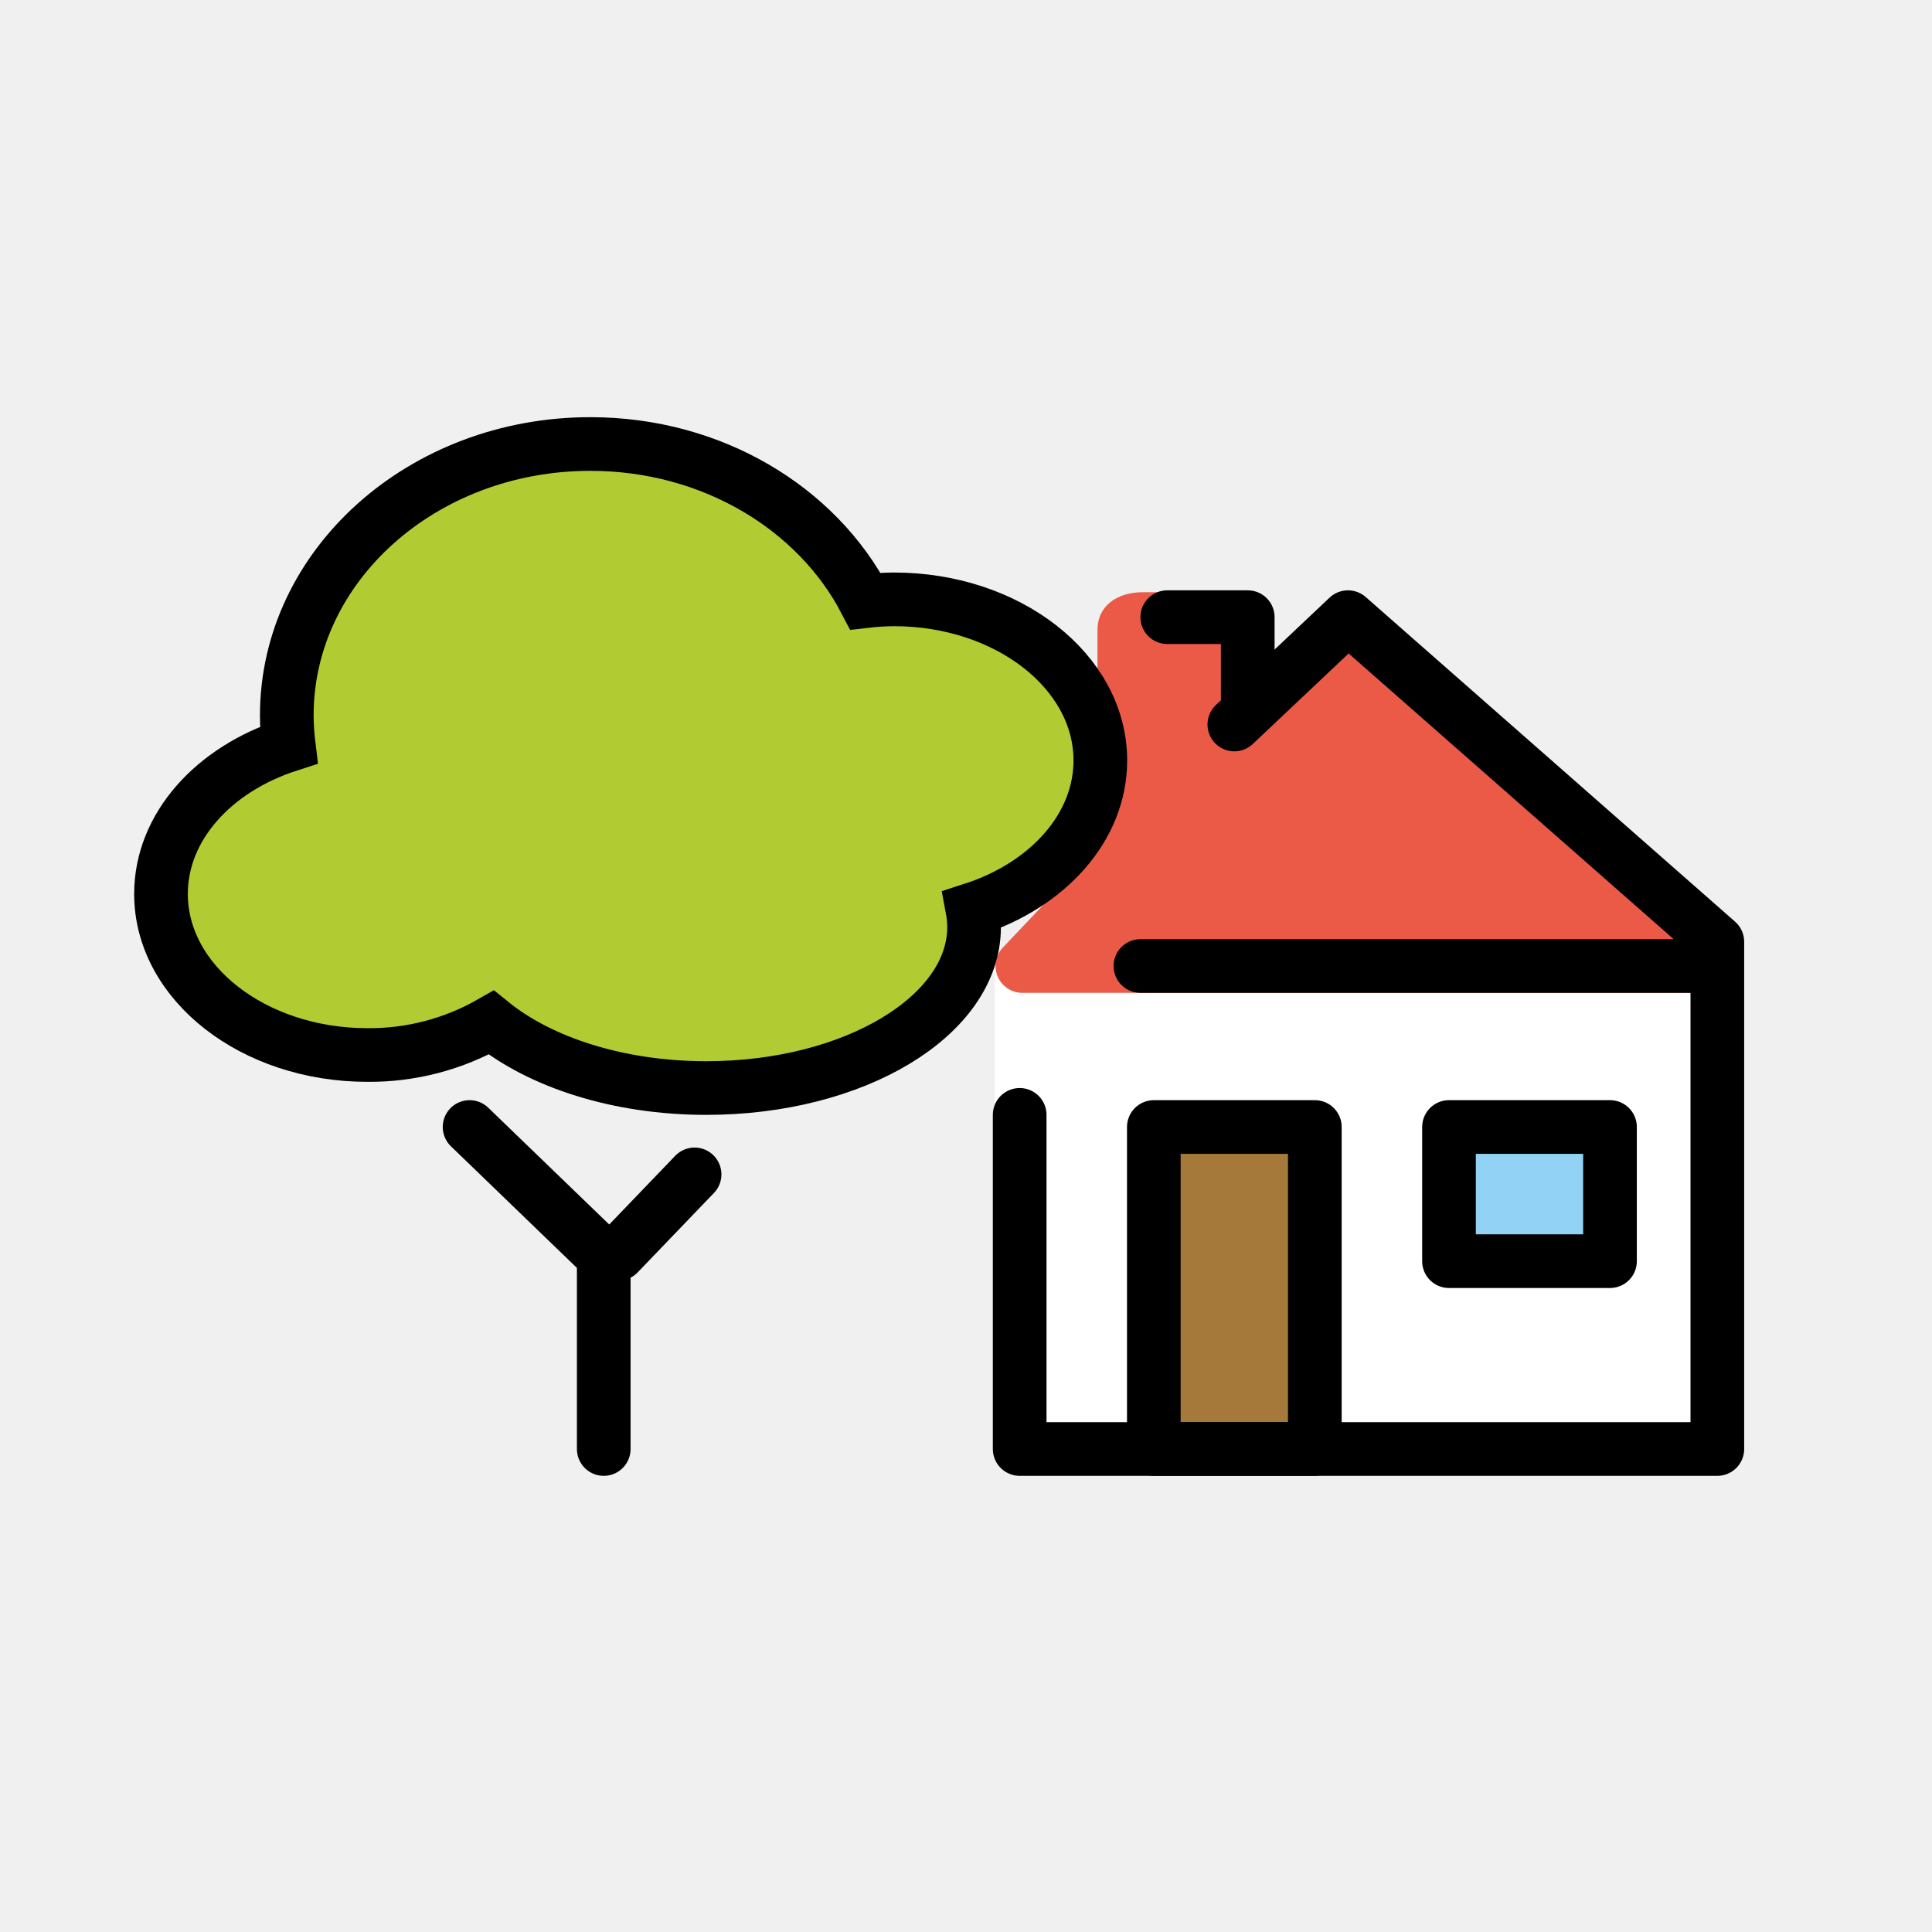
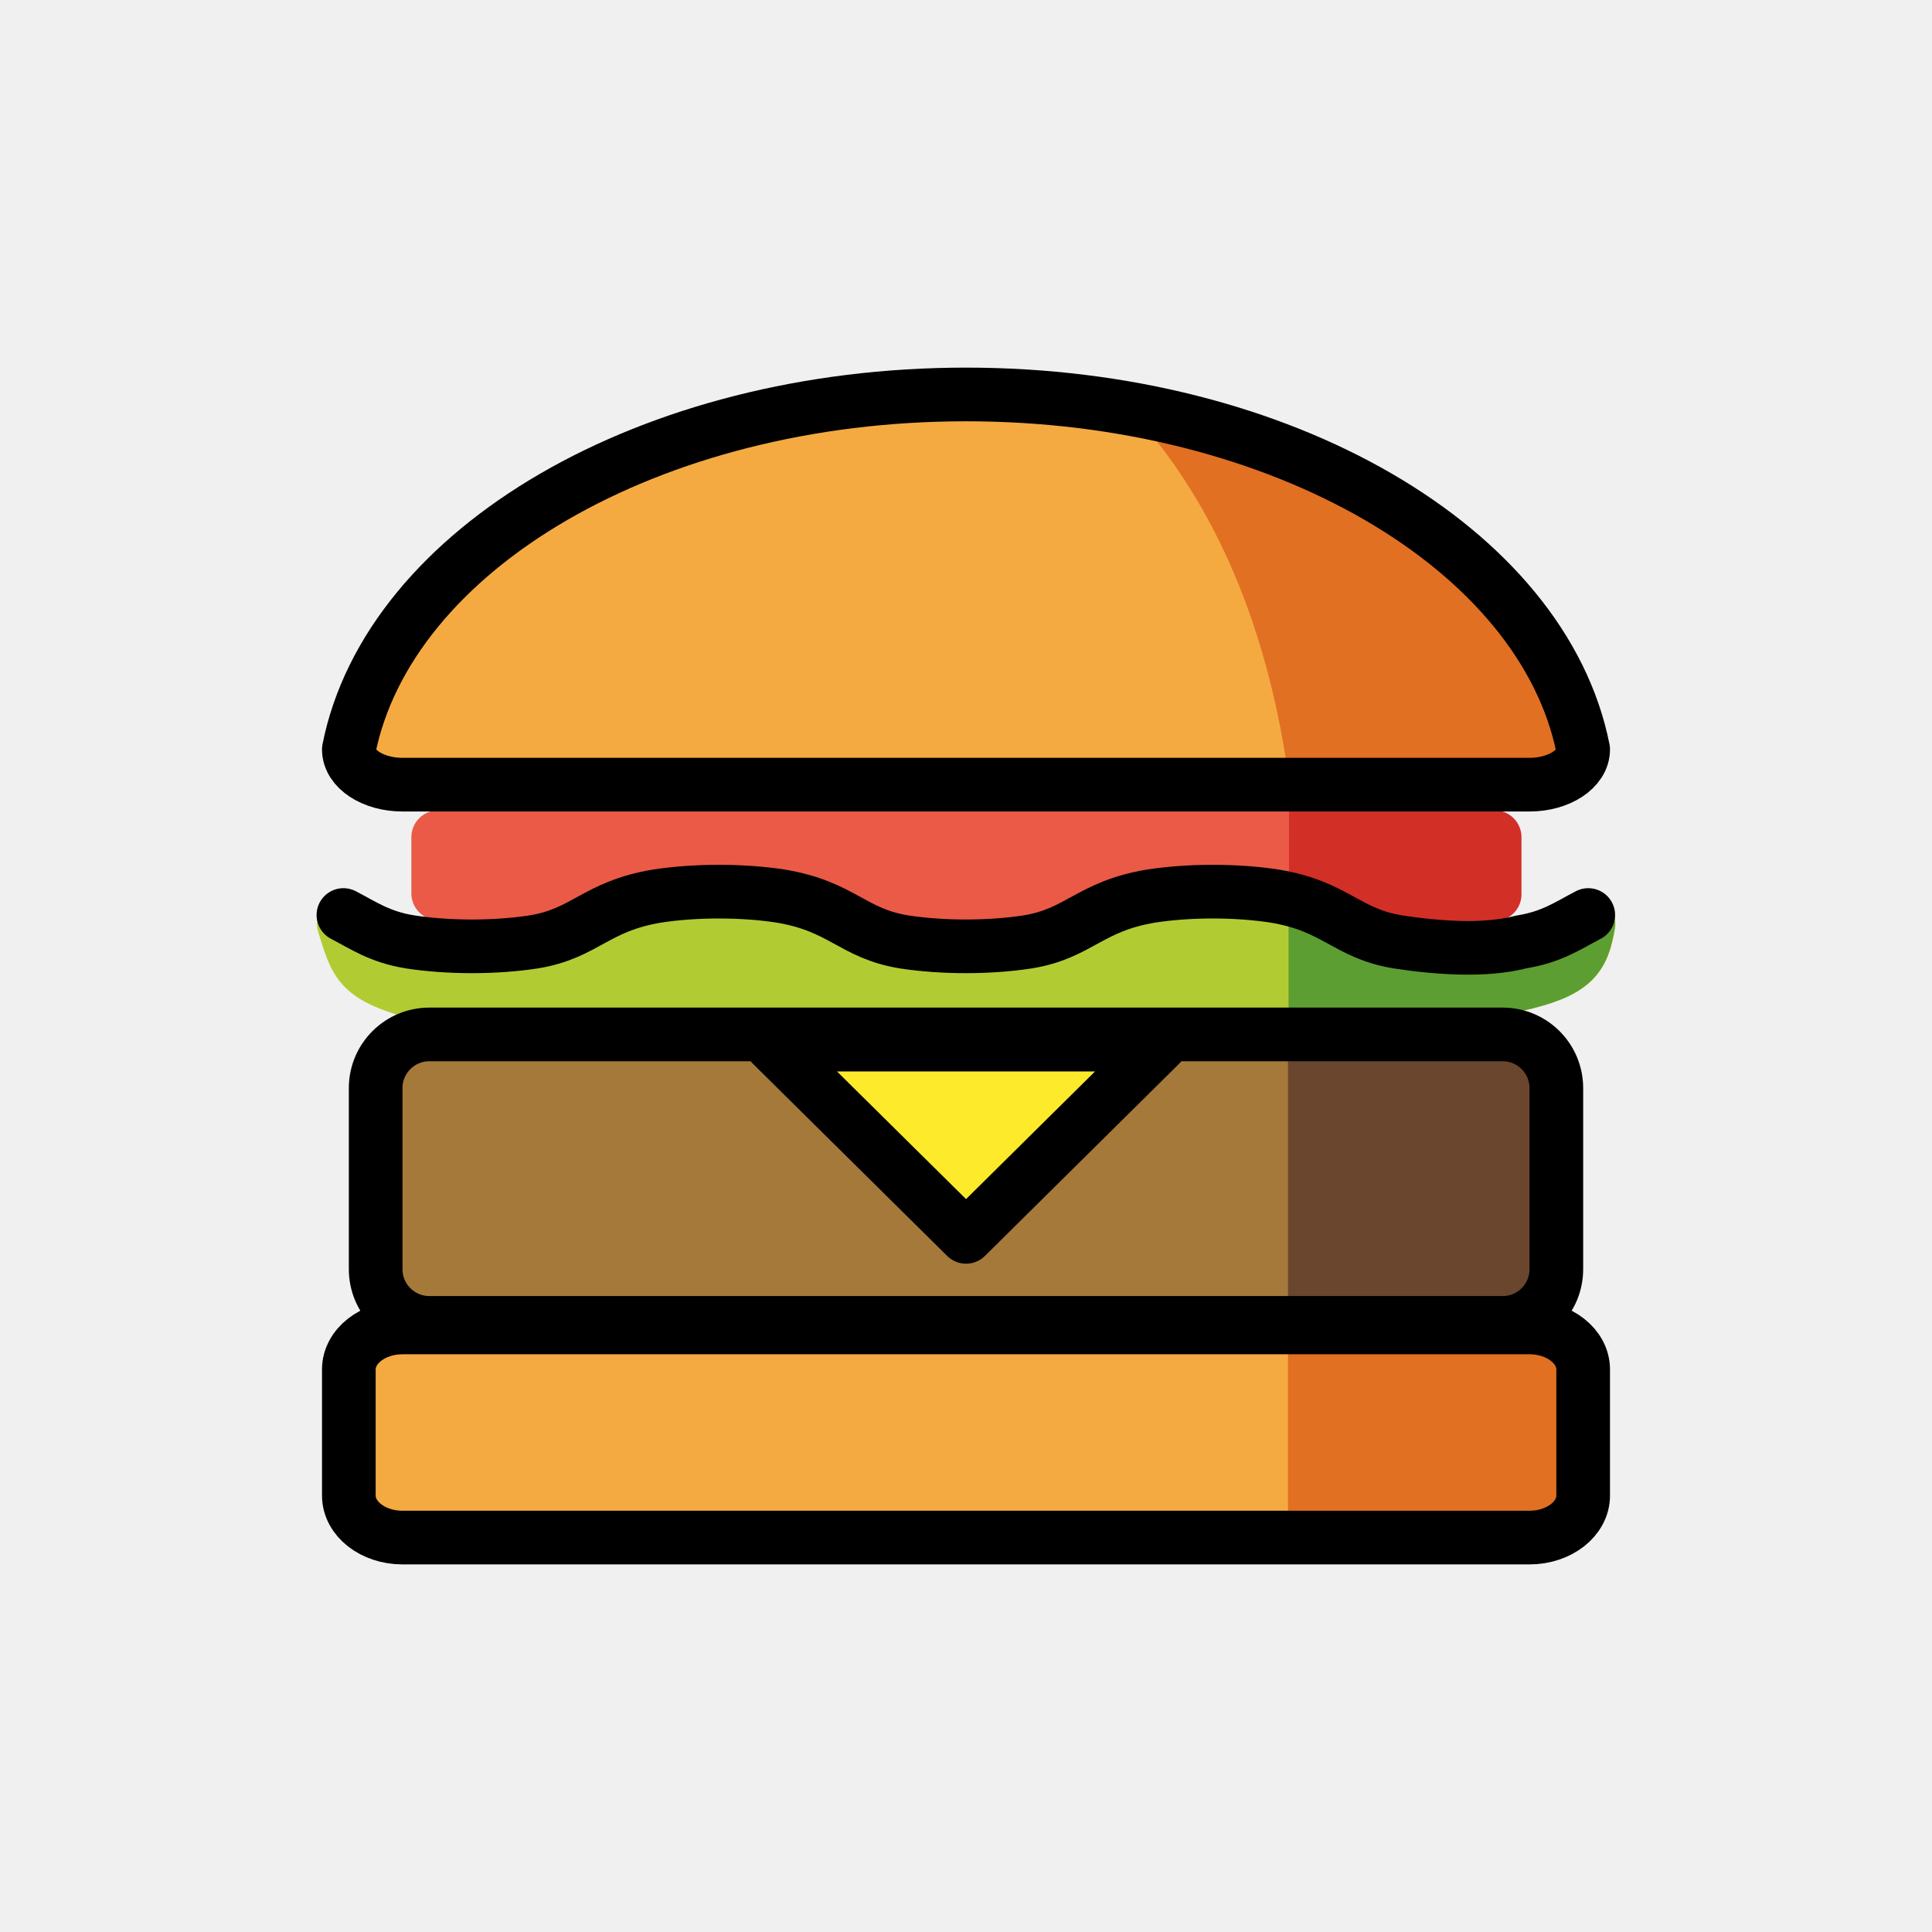
- <svg xmlns="http://www.w3.org/2000/svg" id="emoji" viewBox="0 0 72 72" version="1.1">
+ <svg xmlns="http://www.w3.org/2000/svg" id="emoji" viewBox="0 0 72 72">
  <g id="color">
-     <rect x="37.075" y="36.053" width="26.884" height="18.114" fill="#FFFFFF" />
-     <polygon fill="#EA5A47" stroke="#EA5A47" stroke-linecap="round" stroke-linejoin="round" stroke-miterlimit="10" stroke-width="2" points="50.235,23.2 38.1,36 63.5,36" />
-     <path fill="#EA5A47" d="M47.3,26l-6.4,6.059v-8.573c0-0.931,0.755-1.416,1.686-1.416h3.028 c0.931,0,1.686,0.485,1.686,1.416C47.3,23.486,47.3,26,47.3,26z" />
-     <rect x="43" y="42" width="6" height="12" fill="#A57939" />
-     <rect x="54" y="42" width="6" height="5" fill="#92D3F5" />
-     <path fill="#B1CC33" d="M41.006,28.339c0-3.312-3.445-6.003-7.694-6.003c-0.355,0.003-0.71,0.025-1.062,0.066 c-1.8-3.455-5.707-5.855-10.25-5.855c-6.248,0-11.312,4.529-11.312,10.114c0.001,0.369,0.025,0.738,0.07,1.104 C7.966,28.666,6,30.81,6,33.314c0,3.312,3.445,6.003,7.694,6.003c1.615,0.014,3.206-0.402,4.614-1.207 c1.818,1.477,4.726,2.438,8.015,2.438c5.511,0,9.978-2.688,9.978-6.003c-0.001-0.219-0.021-0.438-0.061-0.653 C39.036,32.99,41.006,30.845,41.006,28.339z" />
+     <path fill="#a57939" d="m57.6 48.95-41.6 0.347c-1.104 0.009-2-0.895-2-2v-6.75c0-1.104 0.895-2 2-2l41.89 0.607z" />
+     <path fill="#f4aa41" d="m32.88 49.47h-17.88c-1.104 0-2 0.701-2 1.566v4.699c0 0.865 0.895 1.566 2 1.566h42c1.104 0 2-0.701 2-1.566v-4.699c0-0.865-0.895-1.566-2-1.566h-17.79" />
+     <path fill="#e27022" d="m48 49.3h9c1.104 0 2 0.717 2 1.601v4.803c0 0.884-0.895 1.601-2 1.601h-9z" />
+     <path fill="#f4aa41" d="m59 27.53c0 0.724-0.895 1.312-2 1.312h-42c-1.104 0-2-0.587-2-1.312 1.484-7.465 11.21-13.23 23-13.23s21.52 5.765 23 13.23z" />
+     <path fill="#e27022" d="m42 15.14c3.074 3.299 5.156 7.823 6 13.67h9c1.104 0 2-0.574 2-1.281-1.5-7.201-10.66-11.53-17-12.39z" />
+     <polygon transform="translate(14.26 17.08) scale(.5893)" fill="#fcea2b" points="49.94 35.25 22.06 35.25 36 49.19" />
+     <path fill="#6a462f" stroke-width="0" d="m48 38.48v10.82h8c1.104 0 2-0.895 2-2v-6.75c0-1.104-0.895-2-2-2h-6.666" />
+     <rect x="16.33" y="31.2" width="39.35" height="2.093" fill="#ea5a47" fill-rule="evenodd" stroke="#ea5a47" stroke-linecap="round" stroke-linejoin="round" stroke-width="2" paint-order="stroke fill markers" />
+     <path fill="#d22f27" fill-rule="evenodd" stroke="#d22f27" stroke-linecap="round" stroke-linejoin="round" stroke-width="2" d="m49.04 31.2h6.661v2.126h-6.661z" paint-order="stroke fill markers" />
+     <path fill="#b1cc33" stroke="#b1cc33" stroke-linejoin="round" stroke-width="2" d="m15.89 37.09 40.58-0.383c2.212-0.485 2.519-1.021 2.732-2.267-1.861 1.266-3.301 1.278-4.582 1.438-2.319-0.011-4.462 0.024-5.933-1.85l-5.997-0.447-4.338 1.914-4.338-0.064-4.785-1.659-5.104-0.255c-1.222 1.475-3.522 1.902-4.913 2.361-2.134-0.393-4.418 0.808-6.398-1.438 0.489 1.538 0.499 1.973 3.08 2.65z" />
+     <path fill="#5c9e31" stroke="#5c9e31" stroke-linejoin="round" stroke-width="2" d="m49.02 37.84 7.438-1.134c2.212-0.485 2.519-1.021 2.732-2.267-1.861 1.266-3.301 1.278-4.582 1.438-2.319-0.011-2.088-0.019-4.079-1.018l-1.509-0.873z" />
+     <path fill="#d22f27" fill-rule="evenodd" stroke="#d22f27" stroke-linecap="round" stroke-width="2" d="m49.04 31.2h4.185v2.126h-4.185z" paint-order="stroke fill markers" />
  </g>
  <g id="hair" />
  <g id="skin" />
  <g id="skin-shadow" />
  <g id="line">
-     <polyline fill="none" stroke="#000000" stroke-linecap="round" stroke-linejoin="round" stroke-miterlimit="10" stroke-width="2" points="46,27 50.235,23 64,35.098 64,54 38,54 38,41.548" />
-     <rect x="43" y="42" width="6" height="12" fill="none" stroke="#000000" stroke-linecap="round" stroke-linejoin="round" stroke-miterlimit="10" stroke-width="2" />
-     <rect x="54" y="42" width="6" height="5" fill="none" stroke="#000000" stroke-linecap="round" stroke-linejoin="round" stroke-miterlimit="10" stroke-width="2" />
-     <polyline fill="none" stroke="#000000" stroke-linecap="round" stroke-linejoin="round" stroke-miterlimit="10" stroke-width="2" points="43.5,23 46.5,23 46.5,26" />
-     <path fill="none" stroke="#000000" stroke-miterlimit="10" stroke-width="2" d="M31.245,39.34" />
-     <polyline fill="none" stroke="#000000" stroke-linecap="round" stroke-linejoin="round" stroke-width="2" points="22.5,54 22.5,46.827 17.5,42" />
-     <line x1="23.041" x2="25.885" y1="46.727" y2="43.766" fill="none" stroke="#000000" stroke-linecap="round" stroke-linejoin="round" stroke-width="2" />
-     <path fill="none" stroke="#000000" stroke-linecap="round" stroke-miterlimit="10" stroke-width="2" d="M41.006,28.339 c0-3.312-3.445-6.003-7.694-6.003c-0.355,0.003-0.71,0.025-1.062,0.066c-1.8-3.455-5.707-5.855-10.25-5.855 c-6.248,0-11.312,4.529-11.312,10.114c0.001,0.369,0.025,0.738,0.07,1.104C7.966,28.666,6,30.81,6,33.314 c0,3.312,3.445,6.003,7.694,6.003c1.615,0.014,3.206-0.402,4.614-1.207c1.818,1.477,4.726,2.438,8.015,2.438 c5.511,0,9.978-2.688,9.978-6.003c-0.001-0.219-0.021-0.438-0.061-0.653 C39.036,32.99,41.006,30.845,41.006,28.339z" />
-     <line x1="63.5" x2="42.5" y1="36" y2="36" fill="none" stroke="#000000" stroke-linecap="round" stroke-linejoin="round" stroke-miterlimit="10" stroke-width="2" />
+     <path fill="none" stroke="#000" stroke-linecap="round" stroke-linejoin="round" stroke-miterlimit="10" stroke-width="2" d="m32.88 49.3h-16.88c-1.104 0-2-0.895-2-2v-6.75c0-1.104 0.895-2 2-2h40c1.104 0 2 0.895 2 2v6.75c0 1.104-0.895 2-2 2h-16.79z" />
+     <path fill="none" stroke="#000" stroke-linecap="round" stroke-linejoin="round" stroke-miterlimit="10" stroke-width="2" d="m32.88 49.47h-17.88c-1.104 0-2 0.701-2 1.566v4.699c0 0.865 0.895 1.566 2 1.566h42c1.104 0 2-0.701 2-1.566v-4.699c0-0.865-0.895-1.566-2-1.566h-17.79z" />
+     <path fill="none" stroke="#000" stroke-linecap="round" stroke-linejoin="round" stroke-miterlimit="10" stroke-width="2" d="m59 27.93c0 0.724-0.895 1.312-2 1.312h-42c-1.104 0-2-0.587-2-1.312 1.484-7.465 11.21-13.23 23-13.23s21.52 5.765 23 13.23z" />
+     <path fill="none" stroke="#000" stroke-linecap="round" stroke-linejoin="round" stroke-miterlimit="10" stroke-width="2" d="m43.24 38.93h-14.48l7.242 7.164z" />
+     <path fill="none" stroke="#000" stroke-linecap="round" stroke-linejoin="round" stroke-miterlimit="10" stroke-width="2" d="m59.19 34.1c-0.762 0.396-1.358 0.82-2.487 1.002-1.368 0.359-3.178 0.22-4.602 0-1.928-0.311-2.302-1.326-4.602-1.708-1.424-0.22-3.178-0.22-4.602 0-2.299 0.382-2.673 1.396-4.602 1.708-1.424 0.22-3.178 0.22-4.602 0-1.928-0.311-2.302-1.326-4.602-1.708-1.424-0.22-3.178-0.22-4.602 0-2.299 0.382-2.673 1.396-4.602 1.708-1.424 0.22-3.178 0.22-4.602 0-1.129-0.182-1.725-0.606-2.487-1.002" paint-order="stroke fill markers" />
  </g>
</svg>
